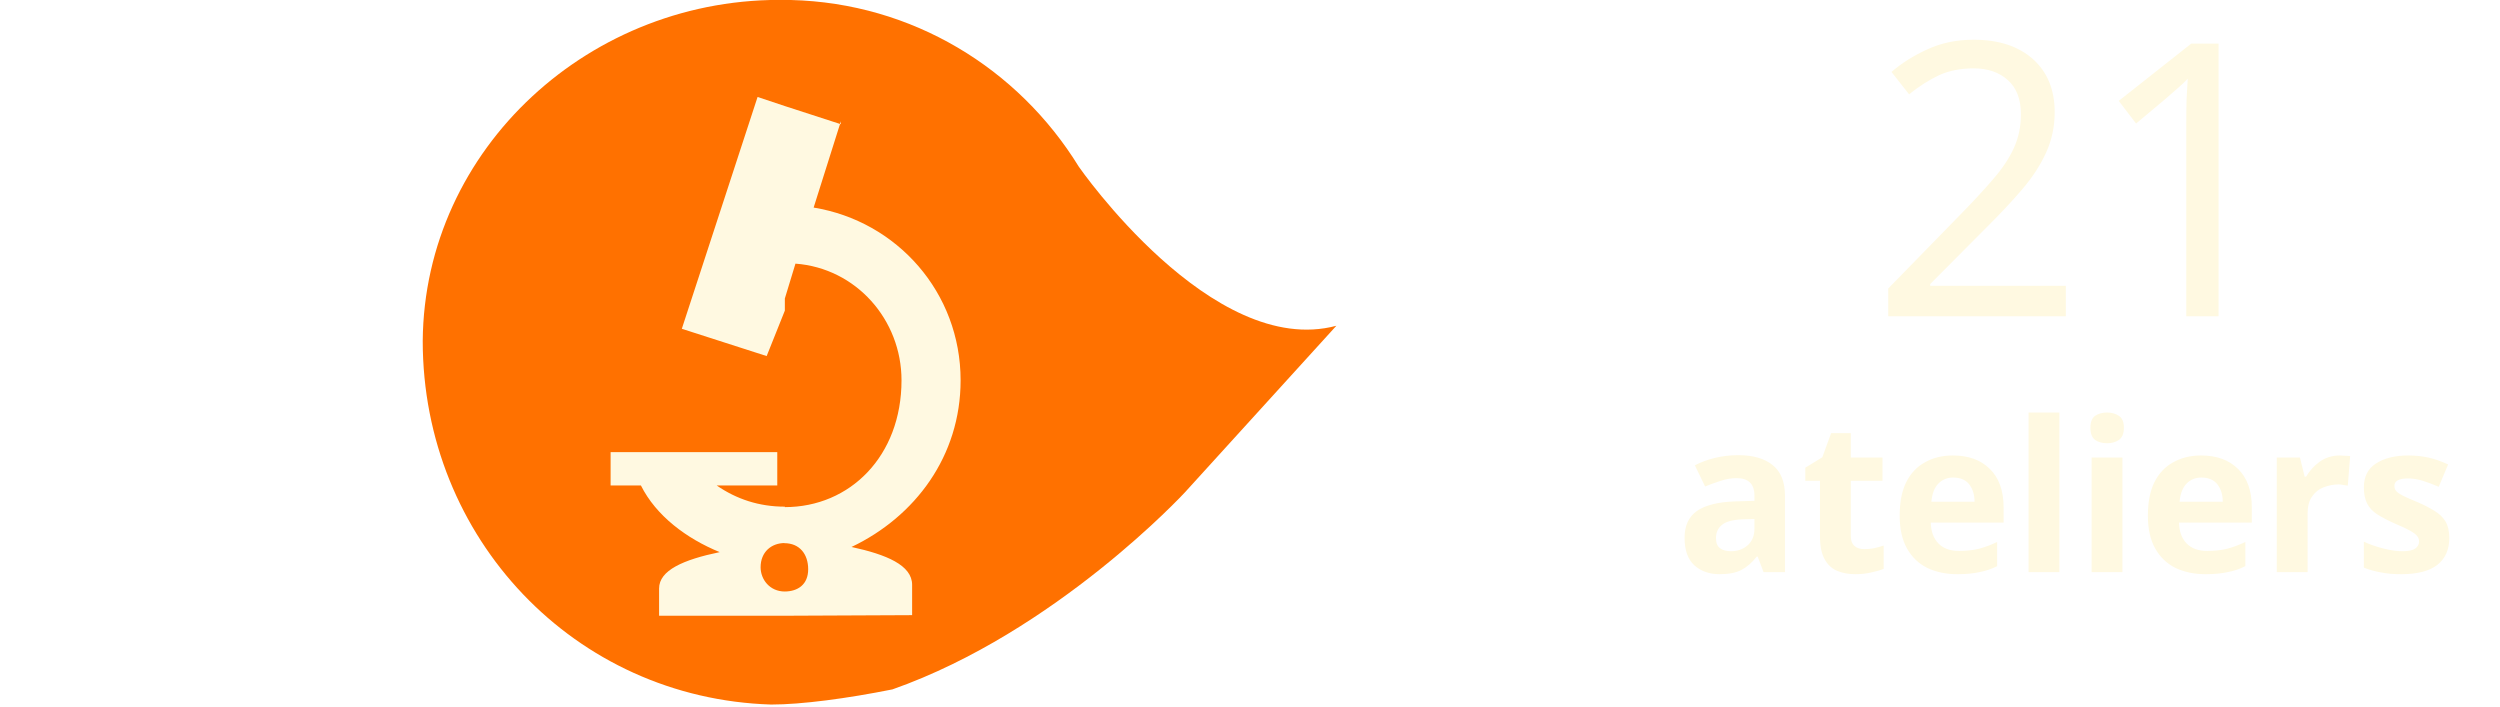
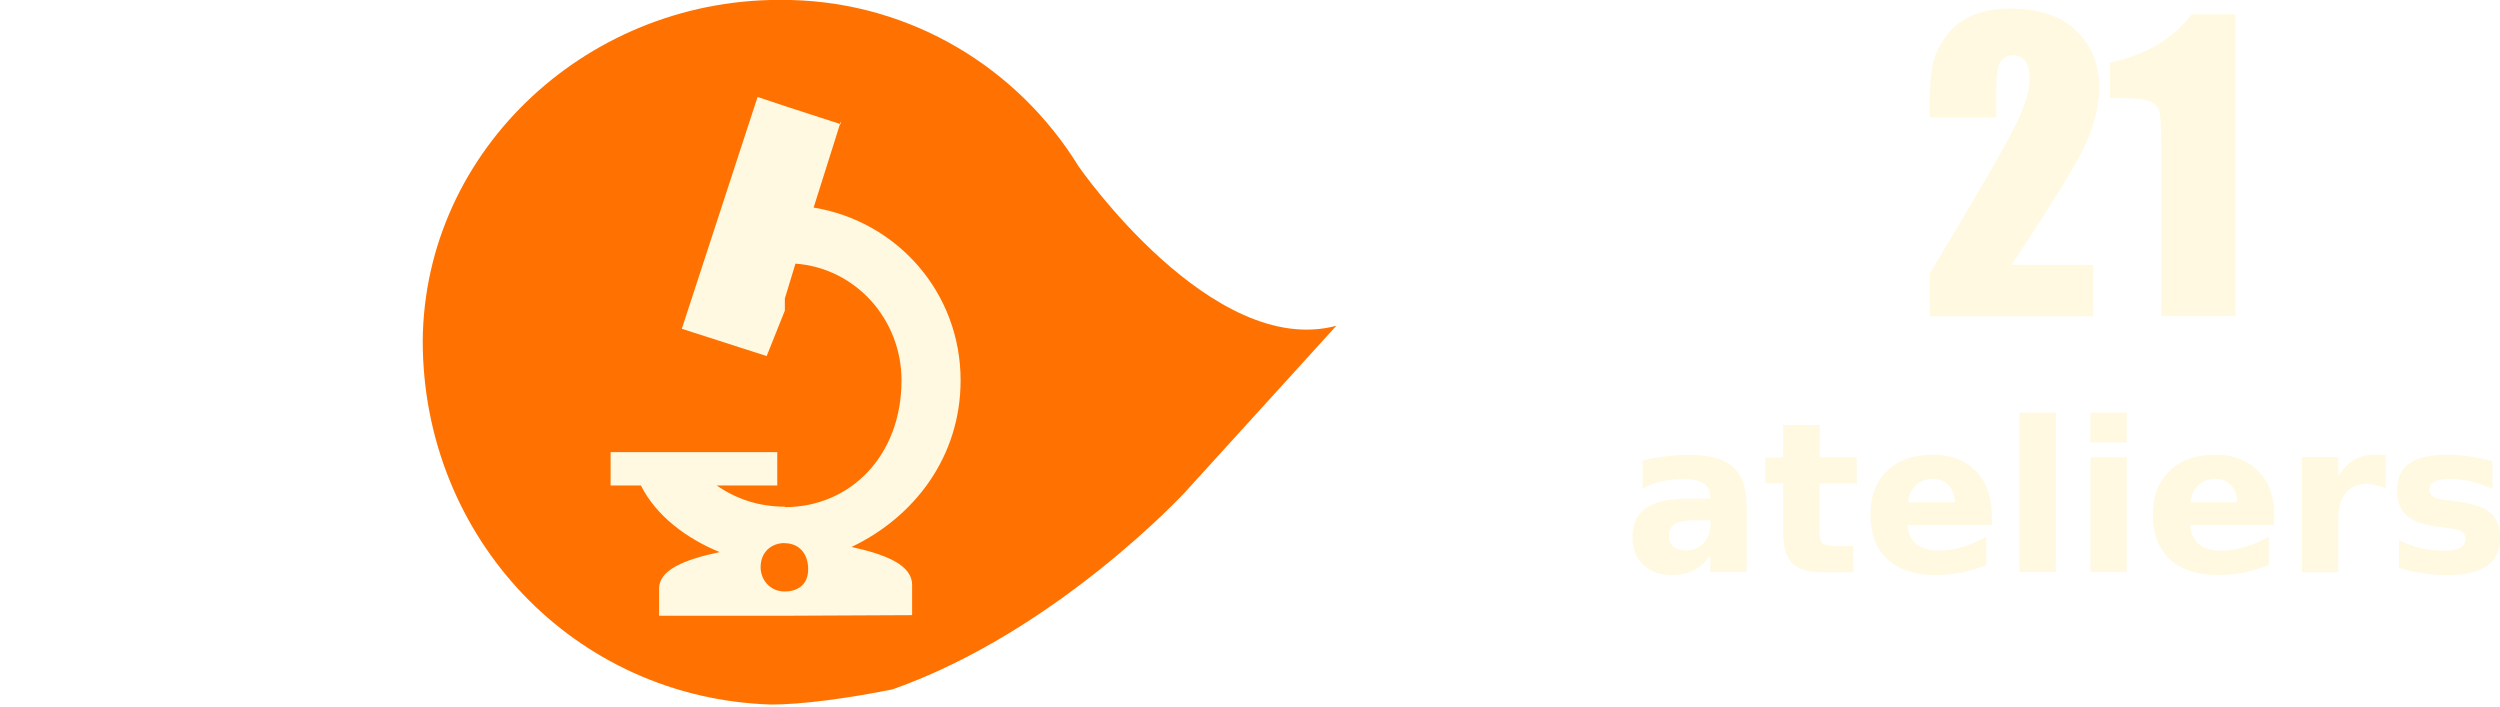
<svg xmlns="http://www.w3.org/2000/svg" viewBox="0 0 165 46.6">
  <path fill="#ff7100" d="M52.2 0c8 .2 15 4.5 19 11 0 0 8.8 12.7 17 10.5l-10 11s-8.5 9.2-19.3 13c-3 .6-6 1-8 1-13-.4-23-11-23-24C28 9.8 39-.3 52 0" />
  <path fill="#fff9e1" d="M55.5 8.2L51.8 7v12.7l.7-2.3c4 .3 7 3.7 7 7.7 0 5-3.4 8.37-7.7 8.37l-.03 2.38c1 0 1.57.72 1.57 1.72s-.67 1.47-1.57 1.47l-.2 1.6 8.63-.04v-2c0-1.3-1.7-2-4-2.5 4.2-2 7.2-6 7.2-11 0-5.8-4.2-10.5-9.7-11.4L55.5 8zM51.8 7L50 6.4l-5 15.3 5.6 1.8 1.2-3v-13zm0 26.44c-1.7 0-3.2-.5-4.5-1.4h4v-2.2h-11v2.2h2c1 2 3 3.5 5.2 4.4-2.4.5-4 1.2-4 2.4v1.8h8.64l-.34-1.6c-1 0-1.6-.8-1.6-1.6 0-1 .7-1.6 1.6-1.6z" />
-   <g fill="#fff9e1" font-stretch="condensed" font-family="Impact" text-anchor="middle">
-     <text x="87.1" y="-1238.6" font-size="17.6" style="-inkscape-font-specification:'Impact Condensed';text-align:center" transform="matrix(1.24 0 0 1.26 27.39 1581.51)">
-       <tspan x="88.9" y="-1238.6" font-size="20" style="-inkscape-font-specification:'Impact Condensed';text-align:center">21</tspan>
-     </text>
-     <text x="87.9" y="-1225.2" font-size="11.2" style="-inkscape-font-specification:'Impact Condensed';text-align:center" transform="matrix(1.24 0 0 1.26 27.39 1581.51)">
-       <tspan x="87.9" y="-1225.2" font-stretch="normal" font-weight="bold" font-size="11" style="-inkscape-font-specification:'sans-serif Bold';text-align:center" font-family="sans-serif">ateliers</tspan>
-     </text>
-   </g>
+   <path fill="#fff9e1" d="M138.15 17.48v3.4h-10.77v-2.85q4.78-7.95 5.68-9.83.9-1.9.9-2.95 0-.82-.27-1.2-.28-.4-.83-.4-.56 0-.84.43-.26.44-.26 1.76v1.9h-4.4V7q0-1.67.18-2.63.17-.97.84-1.9.65-.94 1.72-1.42 1.06-.48 2.55-.48 2.92 0 4.4 1.48 1.5 1.46 1.5 3.7 0 1.72-.84 3.63-.83 1.9-4.95 8.1h5.37zM147.54.95v19.92h-4.9V10.2q0-2.32-.1-2.8-.1-.45-.6-.7-.5-.23-2.18-.23h-.5V4.14q3.56-.78 5.4-3.2h2.88z" style="-inkscape-font-specification:'Impact Condensed';text-align:center" font-stretch="condensed" font-size="25" font-family="Impact" text-anchor="middle" />
+   <path fill="#fff9e1" d="M111.64 34.35q-.75 0-1.13.25-.36.26-.36.76 0 .46.3.73.3.24.84.24.68 0 1.14-.48.46-.5.46-1.24v-.27h-1.24zm3.64-.92v4.33h-2.4v-1.13q-.48.7-1.08 1-.6.32-1.46.32-1.16 0-1.9-.68-.7-.7-.7-1.8 0-1.32.9-1.94.9-.62 2.83-.62h1.4v-.18q0-.58-.44-.84-.45-.27-1.4-.27-.76 0-1.42.16-.65.16-1.2.47v-1.85q.75-.2 1.53-.28.77-.1 1.54-.1 2.02 0 2.9.8.9.8.9 2.63zM120.1 28.03v2.15h2.45v1.73h-2.46v3.23q0 .52.2.7.2.2.8.2h1.24v1.73h-2.04q-1.42 0-2-.6-.6-.6-.6-2.03V31.9h-1.18V30.2h1.18v-2.15h2.4zM131.46 33.95v.7h-5.58q.1.84.6 1.27.53.42 1.46.42.75 0 1.54-.22.8-.23 1.62-.7v1.88q-.84.32-1.7.5-.83.15-1.68.15-2.02 0-3.15-1.04-1.12-1.04-1.12-2.93 0-1.85 1.1-2.9 1.1-1.07 3.04-1.07 1.75 0 2.8 1.07 1.06 1.08 1.06 2.88zm-2.45-.8q0-.7-.4-1.12-.4-.42-1.03-.42-.7 0-1.12.4-.43.4-.54 1.14h3.1zM133.28 27.23h2.4v10.53h-2.4V27.23zM137.97 30.18h2.4v7.58h-2.4v-7.58zm0-2.95h2.4v1.97h-2.4v-1.97zM150.1 33.95v.7h-5.57q.1.84.6 1.27.53.42 1.46.42.74 0 1.53-.22.8-.23 1.62-.7v1.88q-.84.32-1.7.5-.83.15-1.68.15-2.03 0-3.15-1.04t-1.12-2.93q0-1.85 1.1-2.9 1.1-1.07 3.04-1.07 1.75 0 2.8 1.07 1.07 1.08 1.07 2.88zm-2.45-.8q0-.7-.4-1.12-.4-.42-1.03-.42-.7 0-1.12.4-.44.4-.54 1.14h3.1zM157.47 32.24q-.3-.15-.62-.2-.3-.1-.62-.1-.92 0-1.42.6-.48.6-.48 1.73v3.5h-2.4v-7.6h2.4v1.25q.45-.74 1.05-1.08.6-.34 1.43-.34h.26l.4.05v2.2zM164.5 30.42v1.84q-.77-.33-1.48-.5-.7-.15-1.35-.15-.67 0-1 .18-.33.17-.33.53 0 .3.24.46.26.15.9.23l.42.05q1.83.23 2.47.78.63.54.63 1.7 0 1.2-.88 1.82-.88.6-2.63.6-.74 0-1.54-.12-.78-.1-1.62-.35v-1.84q.72.35 1.46.53.76.17 1.53.17.7 0 1.05-.2.35-.2.35-.57 0-.33-.24-.5-.25-.15-.98-.24l-.42-.05q-1.6-.2-2.23-.75-.64-.55-.64-1.67 0-1.2.8-1.78.83-.58 2.5-.58.66 0 1.4.1.72.1 1.57.32z" style="-inkscape-font-specification:'sans-serif Bold';text-align:center" font-weight="bold" font-size="13.75" font-family="sans-serif" text-anchor="middle" />
</svg>
